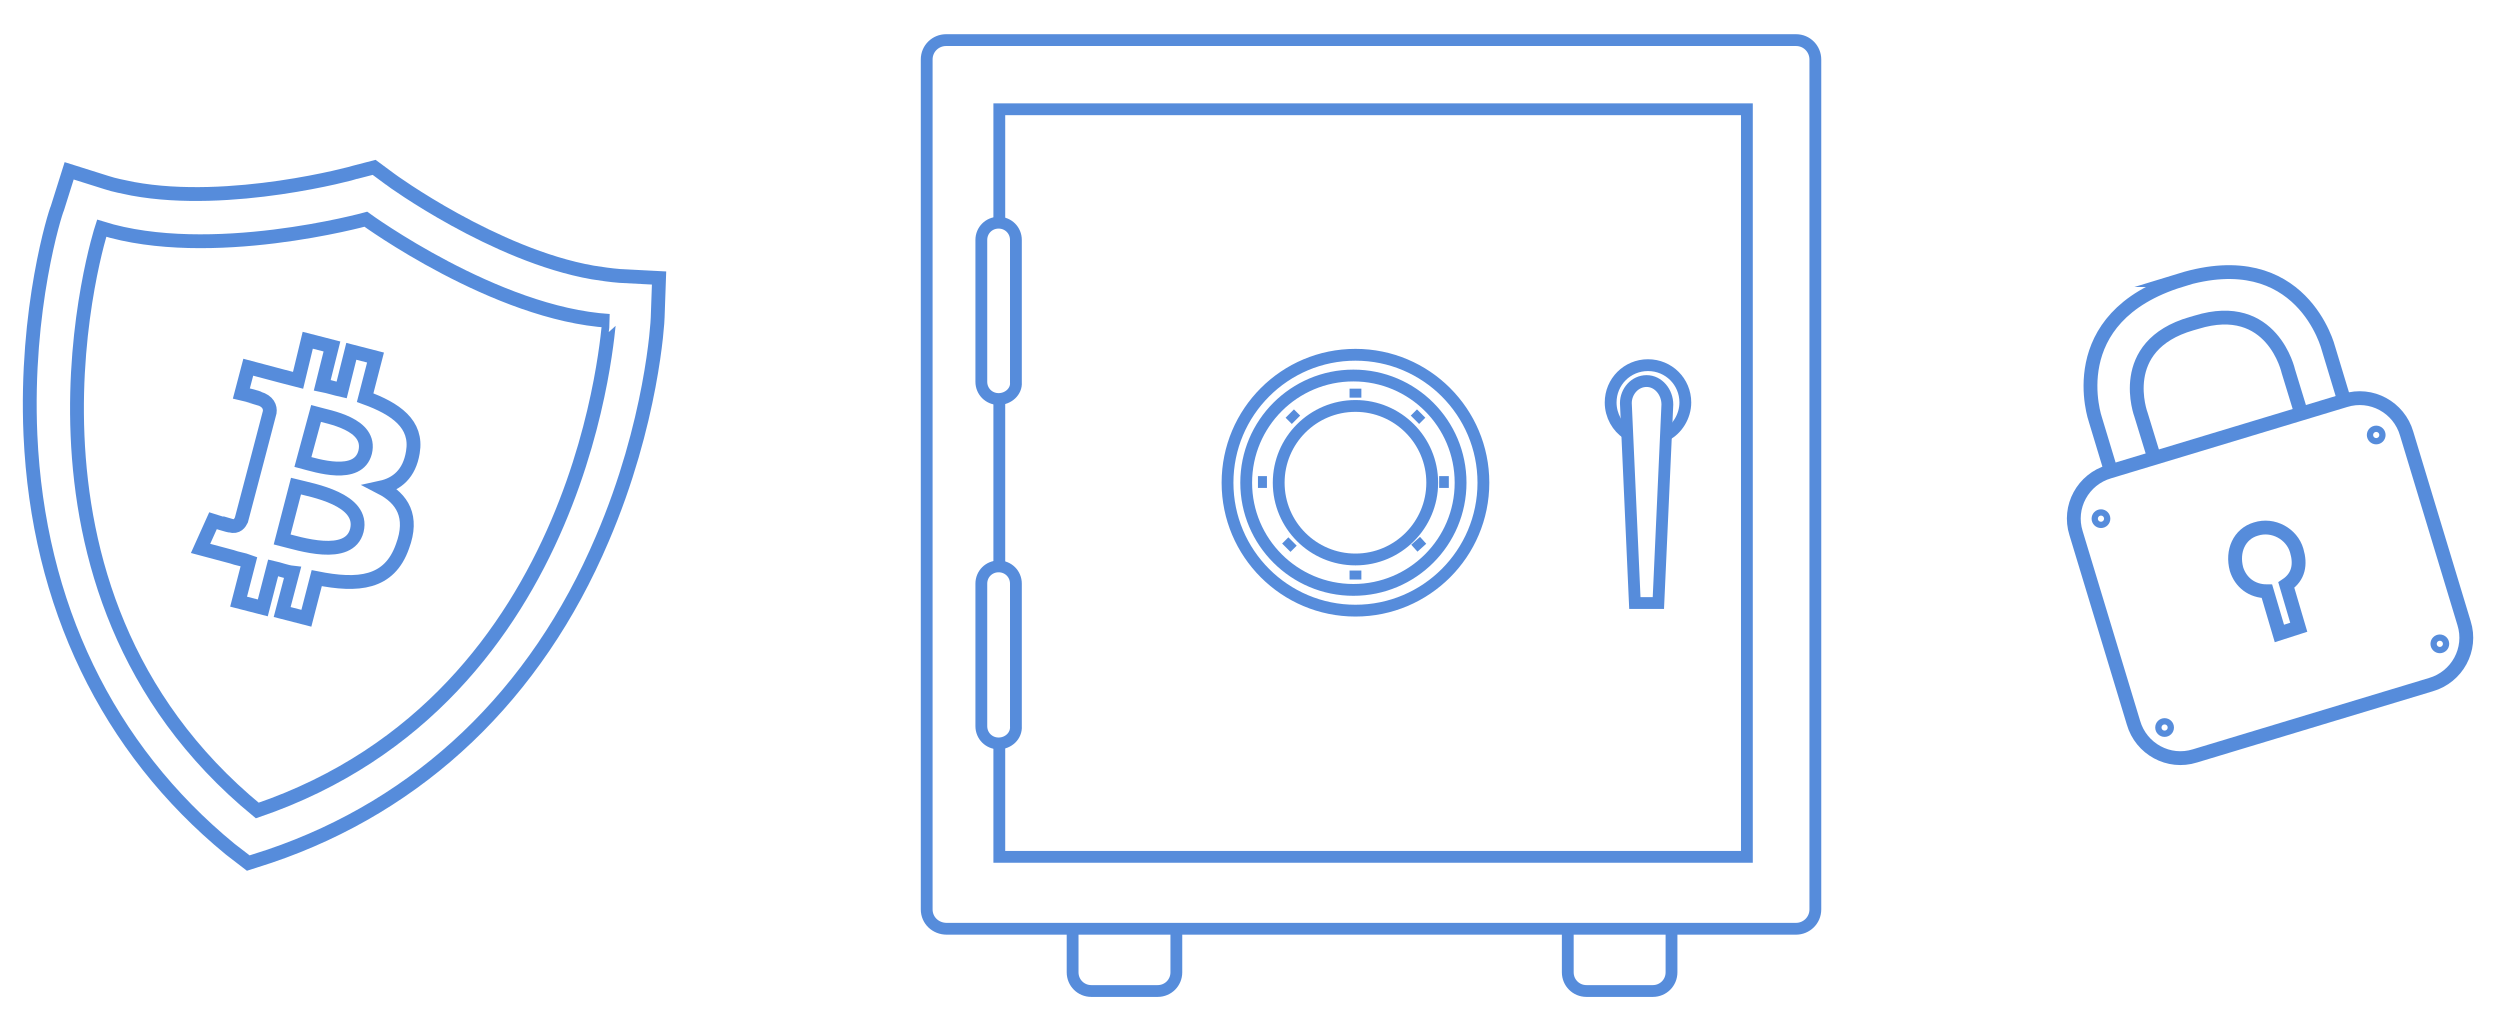
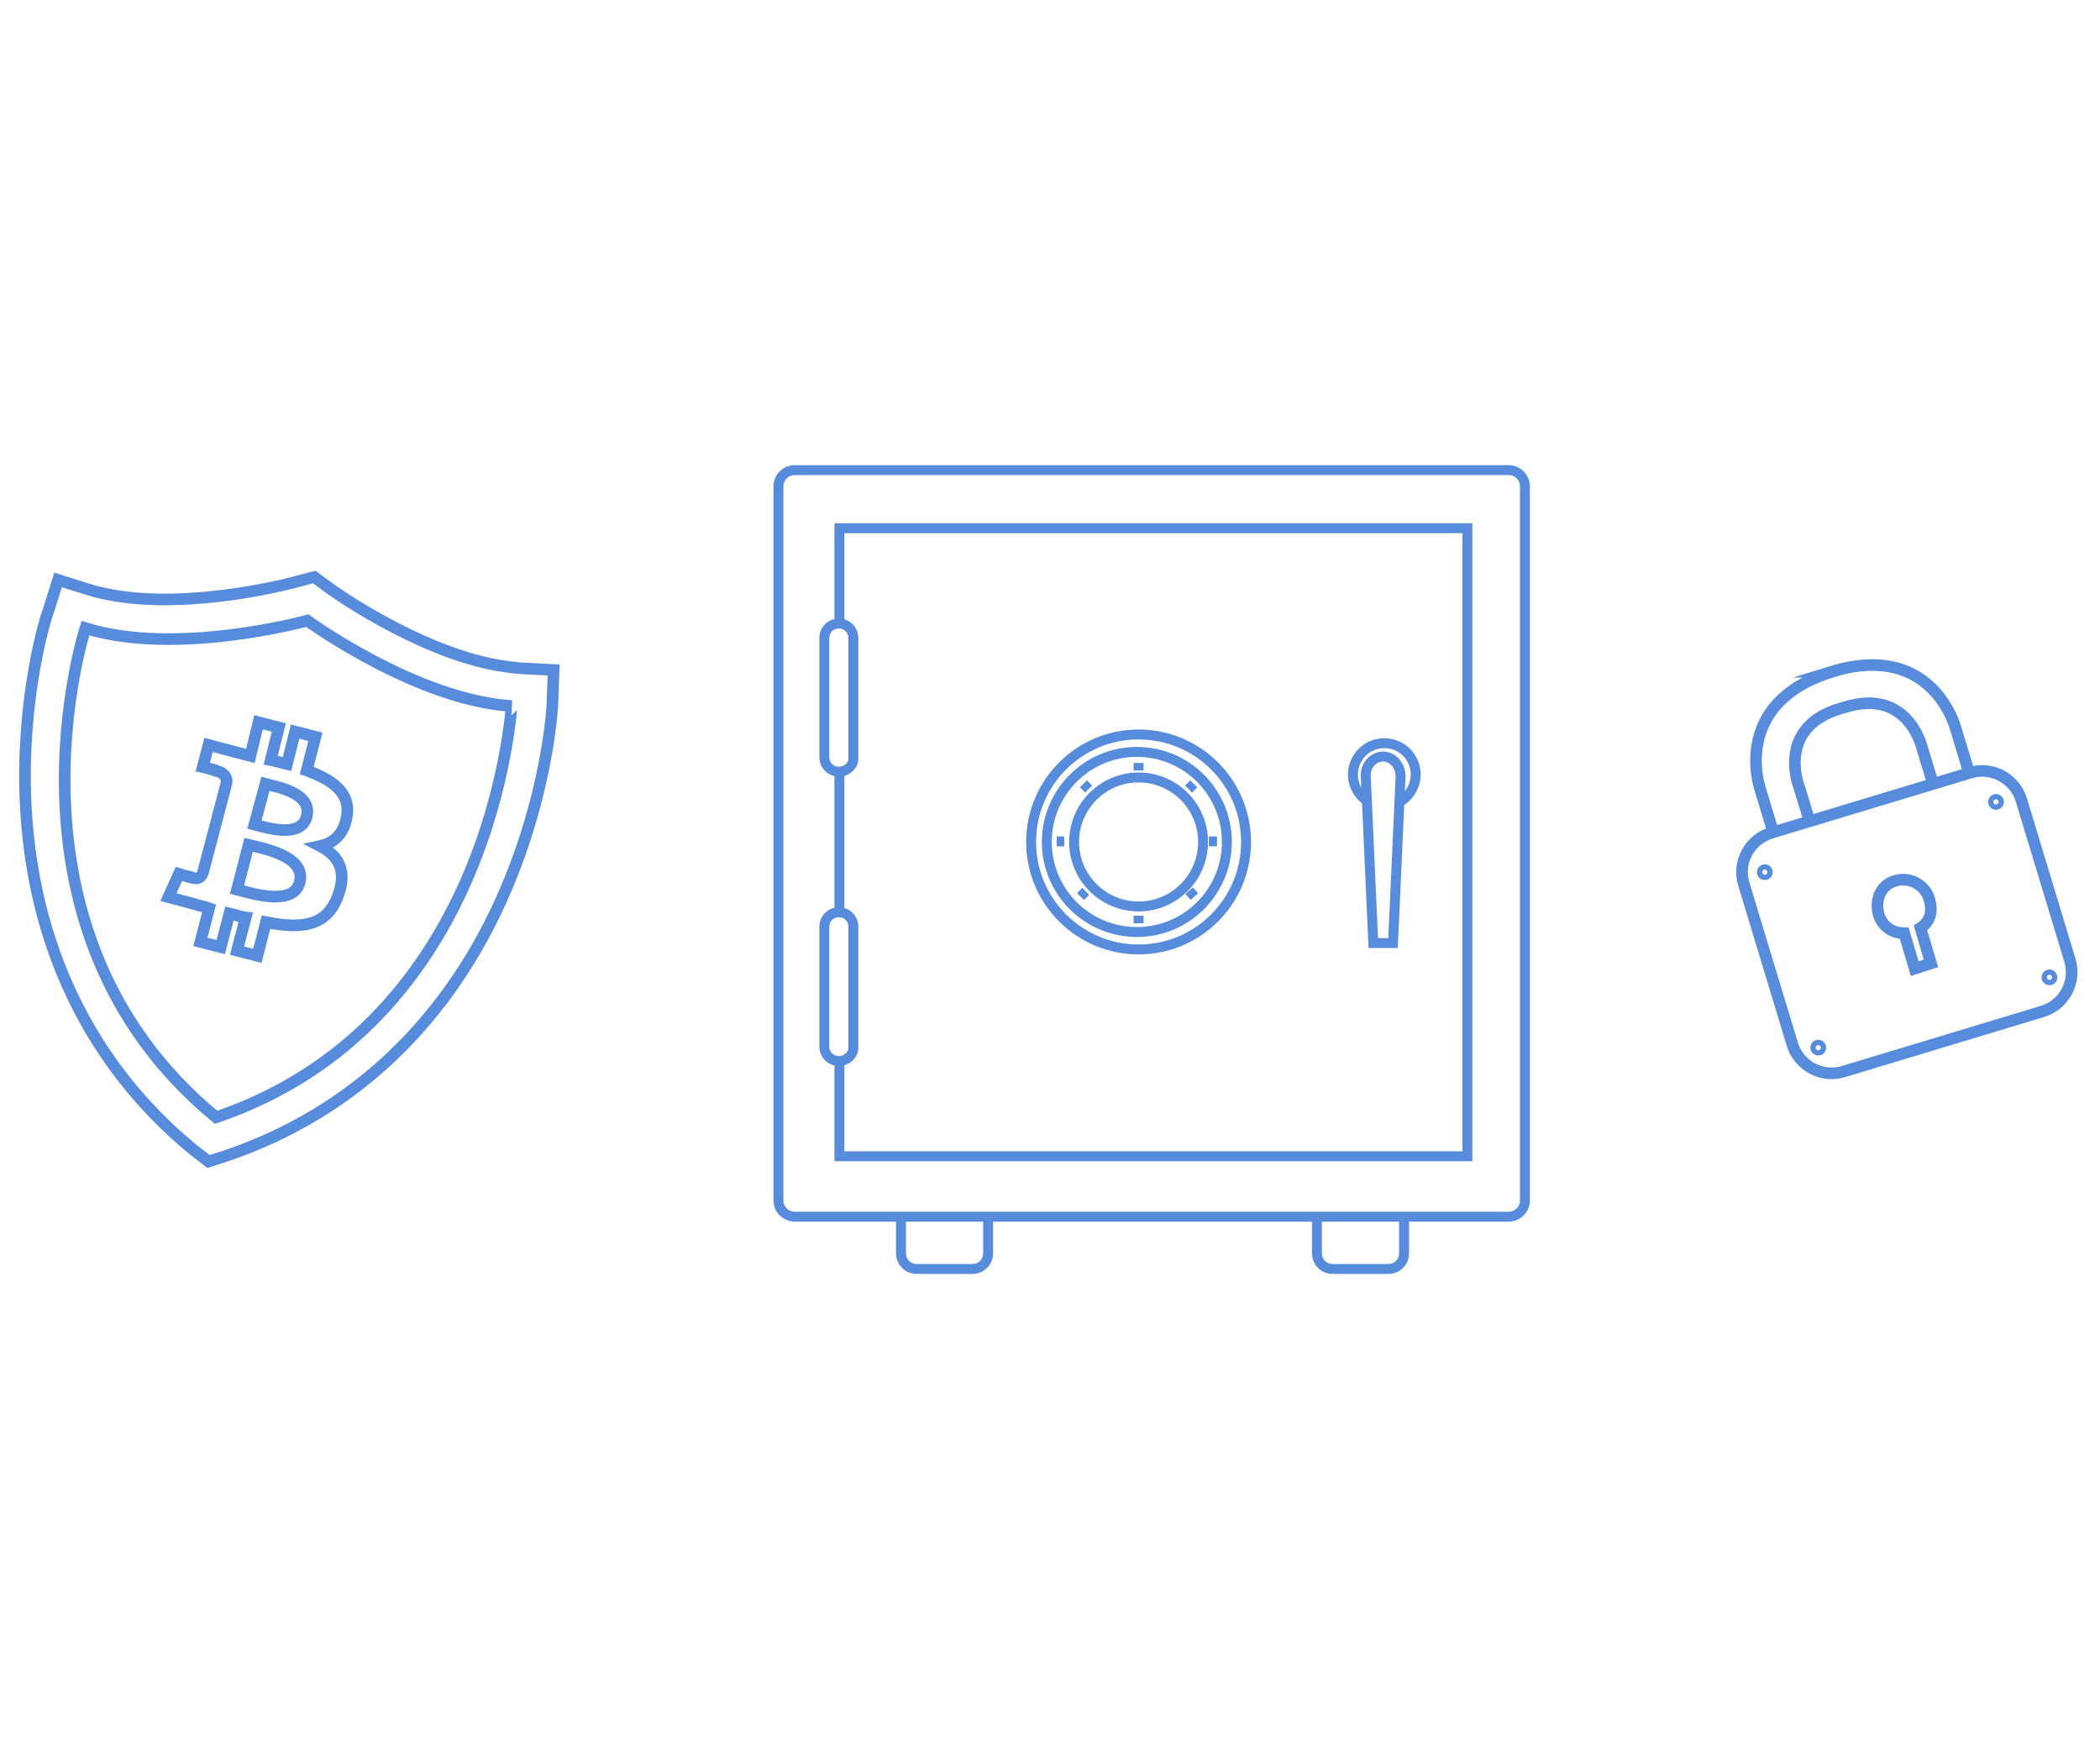
- <svg xmlns="http://www.w3.org/2000/svg" version="1.1" id="Layer_1" x="0px" y="0px" width="361.5px" height="149px" viewBox="-30.5 75.5 361.5 149" enable-background="new -30.5 75.5 361.5 149" xml:space="preserve">
+ <svg xmlns="http://www.w3.org/2000/svg" version="1.1" id="Layer_1" x="0px" y="0px" width="180px" height="149px" viewBox="-30.5 75.5 361.5 149" enable-background="new -30.5 75.5 361.5 149" xml:space="preserve">
  <g id="New_Symbol_1">
</g>
  <g>
    <path fill="none" stroke="#568CDB" stroke-width="2" stroke-miterlimit="10" d="M321,174.5l-34.1,10.3c-3.8,1.2-7.8-1-8.9-4.8   l-8.3-27.4c-1.2-3.8,1-7.8,4.8-8.9l34.1-10.3c3.8-1.2,7.8,1,8.9,4.8l8.3,27.4C327,169.4,324.8,173.4,321,174.5z" />
    <path fill="none" stroke="#568CDB" stroke-width="2" stroke-miterlimit="10" d="M302.3,135.4l-1.9-6.2c0,0-2.3-10.5-13.3-7.1   l-0.7,0.2c-11.1,3.2-7.3,13.2-7.3,13.2l1.9,6.2" />
    <path fill="none" stroke="#568CDB" stroke-width="2" stroke-miterlimit="10" d="M308.5,133.5l-2.3-7.6c0,0-3.8-15.3-21.4-9.9h0.1   c-17.6,5.4-12.4,20.2-12.4,20.2l2.3,7.6" />
    <path fill="none" stroke="#568CDB" stroke-width="2" stroke-miterlimit="10" d="M301.6,155.1c-0.7-2.4-3.4-3.9-5.9-3.1   c-2.4,0.7-3.5,3.2-2.8,5.8c0.6,1.9,2.2,3.2,4.4,3.2l1.8,6.1l2.8-0.9l-1.8-6.1C301.9,158.9,302.2,157.1,301.6,155.1z" />
    <g>
      <circle fill="none" stroke="#568CDB" stroke-width="0.91" stroke-miterlimit="10" cx="273.3" cy="150.5" r="0.9" />
      <circle fill="none" stroke="#568CDB" stroke-width="0.91" stroke-miterlimit="10" cx="282.5" cy="180.7" r="0.9" />
      <circle fill="none" stroke="#568CDB" stroke-width="0.91" stroke-miterlimit="10" cx="313.1" cy="138.4" r="0.9" />
      <circle fill="none" stroke="#568CDB" stroke-width="0.91" stroke-miterlimit="10" cx="322.3" cy="168.6" r="0.9" />
    </g>
  </g>
  <g>
    <g>
      <path fill="none" stroke="#568CDB" stroke-width="1.708" stroke-miterlimit="10" d="M113.9,133.2L113.9,133.2    c-1.4,0-2.5-1.1-2.5-2.5v-20.5c0-1.4,1.1-2.5,2.5-2.5l0,0c1.4,0,2.5,1.1,2.5,2.5v20.6C116.5,132.1,115.3,133.2,113.9,133.2z" />
      <path fill="none" stroke="#568CDB" stroke-width="1.708" stroke-miterlimit="10" d="M113.9,183c-1.4,0-2.5-1.1-2.5-2.5v-20.6    c0-1.4,1.1-2.5,2.5-2.5l0,0c1.4,0,2.5,1.1,2.5,2.5v20.6C116.5,181.9,115.3,183,113.9,183L113.9,183" />
    </g>
    <g>
      <circle fill="none" stroke="#568CDB" stroke-width="1.708" stroke-miterlimit="10" cx="165.5" cy="145.3" r="18.5" />
      <circle fill="none" stroke="#568CDB" stroke-width="1.708" stroke-miterlimit="10" cx="165.2" cy="145.3" r="15.5" />
      <circle fill="none" stroke="#568CDB" stroke-width="1.708" stroke-miterlimit="10" cx="165.5" cy="145.3" r="11.1" />
      <g>
        <line fill="none" stroke="#568CDB" stroke-width="1.708" stroke-miterlimit="10" x1="165.5" y1="158" x2="165.5" y2="159.3" />
        <line fill="none" stroke="#568CDB" stroke-width="1.708" stroke-miterlimit="10" x1="152.7" y1="145.2" x2="151.4" y2="145.2" />
        <line fill="none" stroke="#568CDB" stroke-width="1.708" stroke-miterlimit="10" x1="156.4" y1="153.8" x2="155.5" y2="154.7" />
        <line fill="none" stroke="#568CDB" stroke-width="1.708" stroke-miterlimit="10" x1="174.2" y1="153.7" x2="175.1" y2="154.7" />
        <line fill="none" stroke="#568CDB" stroke-width="1.708" stroke-miterlimit="10" x1="177.6" y1="145.2" x2="179" y2="145.2" />
        <line fill="none" stroke="#568CDB" stroke-width="1.708" stroke-miterlimit="10" x1="174.1" y1="136.2" x2="175" y2="135.3" />
        <line fill="none" stroke="#568CDB" stroke-width="1.708" stroke-miterlimit="10" x1="165.5" y1="133" x2="165.5" y2="131.7" />
        <line fill="none" stroke="#568CDB" stroke-width="1.708" stroke-miterlimit="10" x1="156.9" y1="136.2" x2="156" y2="135.3" />
      </g>
    </g>
    <path fill="none" stroke="#568CDB" stroke-width="1.708" stroke-miterlimit="10" d="M103.5,207V84.1c0-1.6,1.3-2.8,2.8-2.8h122.9   c1.6,0,2.8,1.3,2.8,2.8V207c0,1.6-1.3,2.8-2.8,2.8H106.4C104.8,209.8,103.5,208.6,103.5,207z" />
    <line fill="none" stroke="#568CDB" stroke-width="1.708" stroke-miterlimit="10" x1="114" y1="157.6" x2="114" y2="133.8" />
    <polyline fill="none" stroke="#568CDB" stroke-width="1.708" stroke-miterlimit="10" points="114,107.4 114,91.3 222.1,91.3    222.1,199.4 114,199.4 114,183  " />
    <g>
      <path fill="none" stroke="#568CDB" stroke-width="1.708" stroke-miterlimit="10" d="M204.8,138.2c-1.4-0.9-2.4-2.6-2.4-4.5    c0-3,2.4-5.4,5.4-5.4c3,0,5.4,2.4,5.4,5.4c0,2-1.2,3.9-2.8,4.7" />
      <path fill="none" stroke="#568CDB" stroke-width="1.708" stroke-miterlimit="10" d="M205.9,162.7l-1.3-28.9c0-1.7,1.3-3.2,3-3.2    c1.7,0,3,1.6,3,3.4l-1.3,28.7C209.3,162.7,205.9,162.7,205.9,162.7z" />
    </g>
    <g>
      <path fill="none" stroke="#568CDB" stroke-width="1.708" stroke-miterlimit="10" d="M139.6,210.5v5.6c0,1.5-1.2,2.7-2.7,2.7h-9.6    c-1.5,0-2.7-1.2-2.7-2.7v-5.6" />
      <path fill="none" stroke="#568CDB" stroke-width="1.708" stroke-miterlimit="10" d="M211.2,210.5v5.6c0,1.5-1.2,2.7-2.7,2.7h-9.6    c-1.5,0-2.7-1.2-2.7-2.7v-5.6" />
    </g>
  </g>
  <g>
    <path fill="none" stroke="#568CDB" stroke-width="2" stroke-miterlimit="10" d="M2.8,198.3C-15,183.7-25,162.9-26.1,138.4   c-0.8-18.3,3.6-32.2,3.9-32.8l1.7-5.4l5.4,1.7c1.2,0.4,2.4,0.6,3.8,0.9c14.1,2.6,32-2.3,32.2-2.4l2.7-0.7l2.3,1.7   c0.1,0.1,15.1,11,29.3,13.5c1.3,0.2,2.6,0.4,3.9,0.5l5.7,0.3l-0.2,5.7c0,0.6-0.8,15.2-8,32c-9.6,22.6-26.3,38.5-48.1,45.9l-3.1,1   L2.8,198.3z" />
    <path fill="none" stroke="#568CDB" stroke-width="2" stroke-miterlimit="10" d="M6.7,192.7c-39.3-32.3-22.5-84.2-22.5-84.2   c15.7,4.9,38.2-1.3,38.2-1.3s18.8,13.7,35.2,14.7C57.4,121.9,54.8,176.3,6.7,192.7z" />
    <g>
      <g>
        <path fill="none" stroke="#568CDB" stroke-width="2" stroke-miterlimit="10" d="M22.3,133l1.5-5.8l-3.5-0.9l-1.4,5.6     c-0.9-0.2-1.8-0.5-2.8-0.7l1.4-5.6l-3.5-0.9l-1.4,5.8c-0.8-0.2-1.5-0.4-2.3-0.6l0,0l-4.9-1.3l-1,3.8c0,0,2.6,0.6,2.5,0.7     c1.4,0.4,1.7,1.3,1.6,2l-1.7,6.5c0.1,0.1,0.2,0,0.3,0.1c-0.1-0.1-0.2,0-0.3-0.1l-2.4,9.1c-0.2,0.4-0.6,1.1-1.6,0.8     c0,0.1-2.5-0.7-2.5-0.7l-1.8,4l4.5,1.2c0.8,0.3,1.7,0.4,2.5,0.7l-1.5,5.8l3.5,0.9l1.5-5.8c0.9,0.2,1.9,0.6,2.8,0.7l-1.5,5.7     l3.5,0.9l1.5-5.8c6,1.2,10.5,0.8,12.4-4.6c1.6-4.3,0-6.9-3.1-8.5c2.3-0.5,4.1-2,4.6-5.1C29.9,136.8,26.7,134.6,22.3,133z      M21.1,152.2c-1.1,4.3-8.4,1.9-10.8,1.3l2-7.7C14.7,146.4,22.2,147.7,21.1,152.2z M22.3,140.9c-1,3.9-7.1,1.9-9,1.4l1.9-7     C17,135.8,23.3,136.8,22.3,140.9z" />
      </g>
    </g>
  </g>
</svg>
